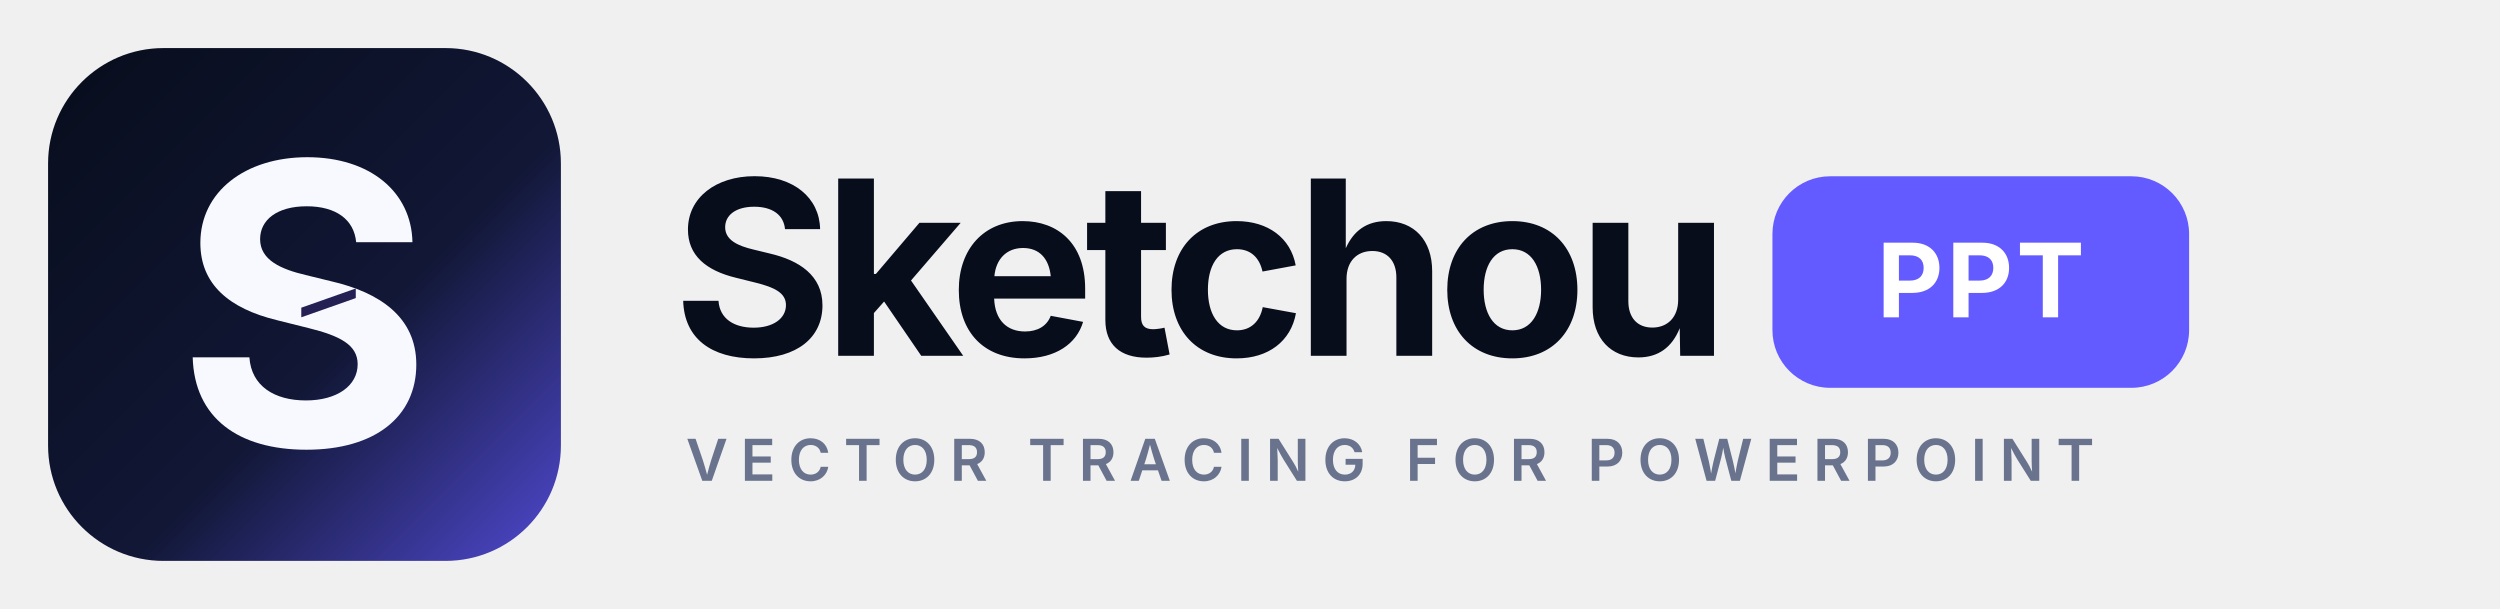
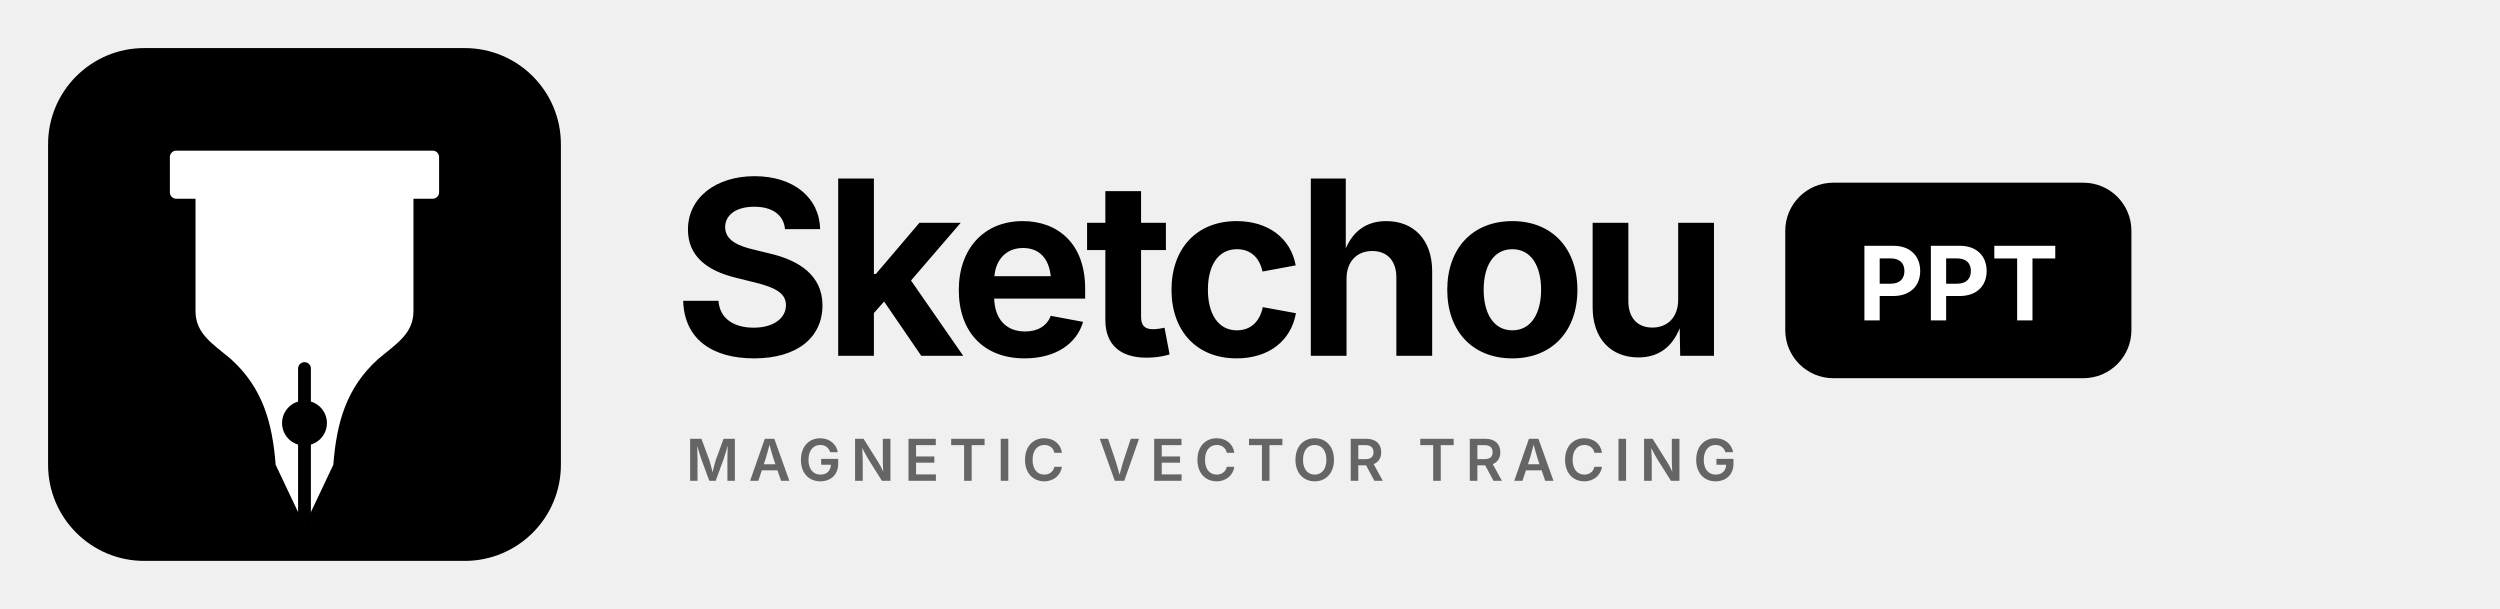
<svg xmlns="http://www.w3.org/2000/svg" viewBox="0 0 780 190" role="img" aria-labelledby="title desc">
-   <defs>
-     <linearGradient id="tile" x1="0" y1="0" x2="1" y2="1">
-       <stop offset="0" stop-color="#080d1c" />
-       <stop offset=".58" stop-color="#111735" />
-       <stop offset="1" stop-color="#5049d0" />
-     </linearGradient>
-     <clipPath id="round">
-       <rect x="15" y="15" width="160" height="160" rx="36" />
-     </clipPath>
-   </defs>
-   <rect x="15" y="15" width="160" height="160" rx="36" fill="url(#tile)" />
-   <text x="95" y="139" text-anchor="middle" font-family="Segoe UI,Inter,Arial,sans-serif" font-size="122" font-weight="700" fill="#f7f9ff" clip-path="url(#round)">S</text>
-   <path d="M94 96l17-6v3L94 99z" fill="#252053" />
-   <text x="210" y="111" font-family="Segoe UI,Inter,Arial,sans-serif" font-size="76" font-weight="700" letter-spacing="-3" fill="#080d1c">Sketchou</text>
-   <rect x="553" y="55" width="130" height="66" rx="18" fill="#635bff" />
-   <text x="618" y="99" text-anchor="middle" font-family="Segoe UI,Inter,Arial,sans-serif" font-size="32" font-weight="700" letter-spacing="1" fill="#fff">PPT</text>
-   <text x="214" y="150" font-family="Segoe UI,Inter,Arial,sans-serif" font-size="18" font-weight="600" letter-spacing="4" fill="#69738d">VECTOR TRACING FOR POWERPOINT</text>
+   <rect x="15" y="15" width="160" height="160" rx="30" fill="#000" />
+   <g fill="#fff">
+     <rect x="53" y="47" width="84" height="15" rx="2" />
+     <path d="M61 59h68v38c0 7-5 10-11 15-10 9-13 20-14 33l-9 19-9-19c-1-13-4-24-14-33-6-5-11-8-11-15z" />
+   </g>
+   <g fill="#000">
+     <rect x="93" y="113" width="4" height="51" rx="2" />
+     <circle cx="95" cy="132" r="7" />
+   </g>
+   <text x="210" y="111" font-family="Segoe UI,Inter,Arial,sans-serif" font-size="76" font-weight="700" letter-spacing="-3" fill="#000">Sketchou</text>
+   <rect x="557" y="57" width="108" height="61" rx="15" fill="#000" />
+   <text x="611" y="88" text-anchor="middle" dominant-baseline="middle" font-family="Segoe UI,Inter,Arial,sans-serif" font-size="32" font-weight="700" fill="#fff">PPT</text>
+   <text x="214" y="150" font-family="Segoe UI,Inter,Arial,sans-serif" font-size="18" font-weight="600" letter-spacing="3" fill="#000" opacity=".58">MAGNETIC VECTOR TRACING</text>
</svg>
